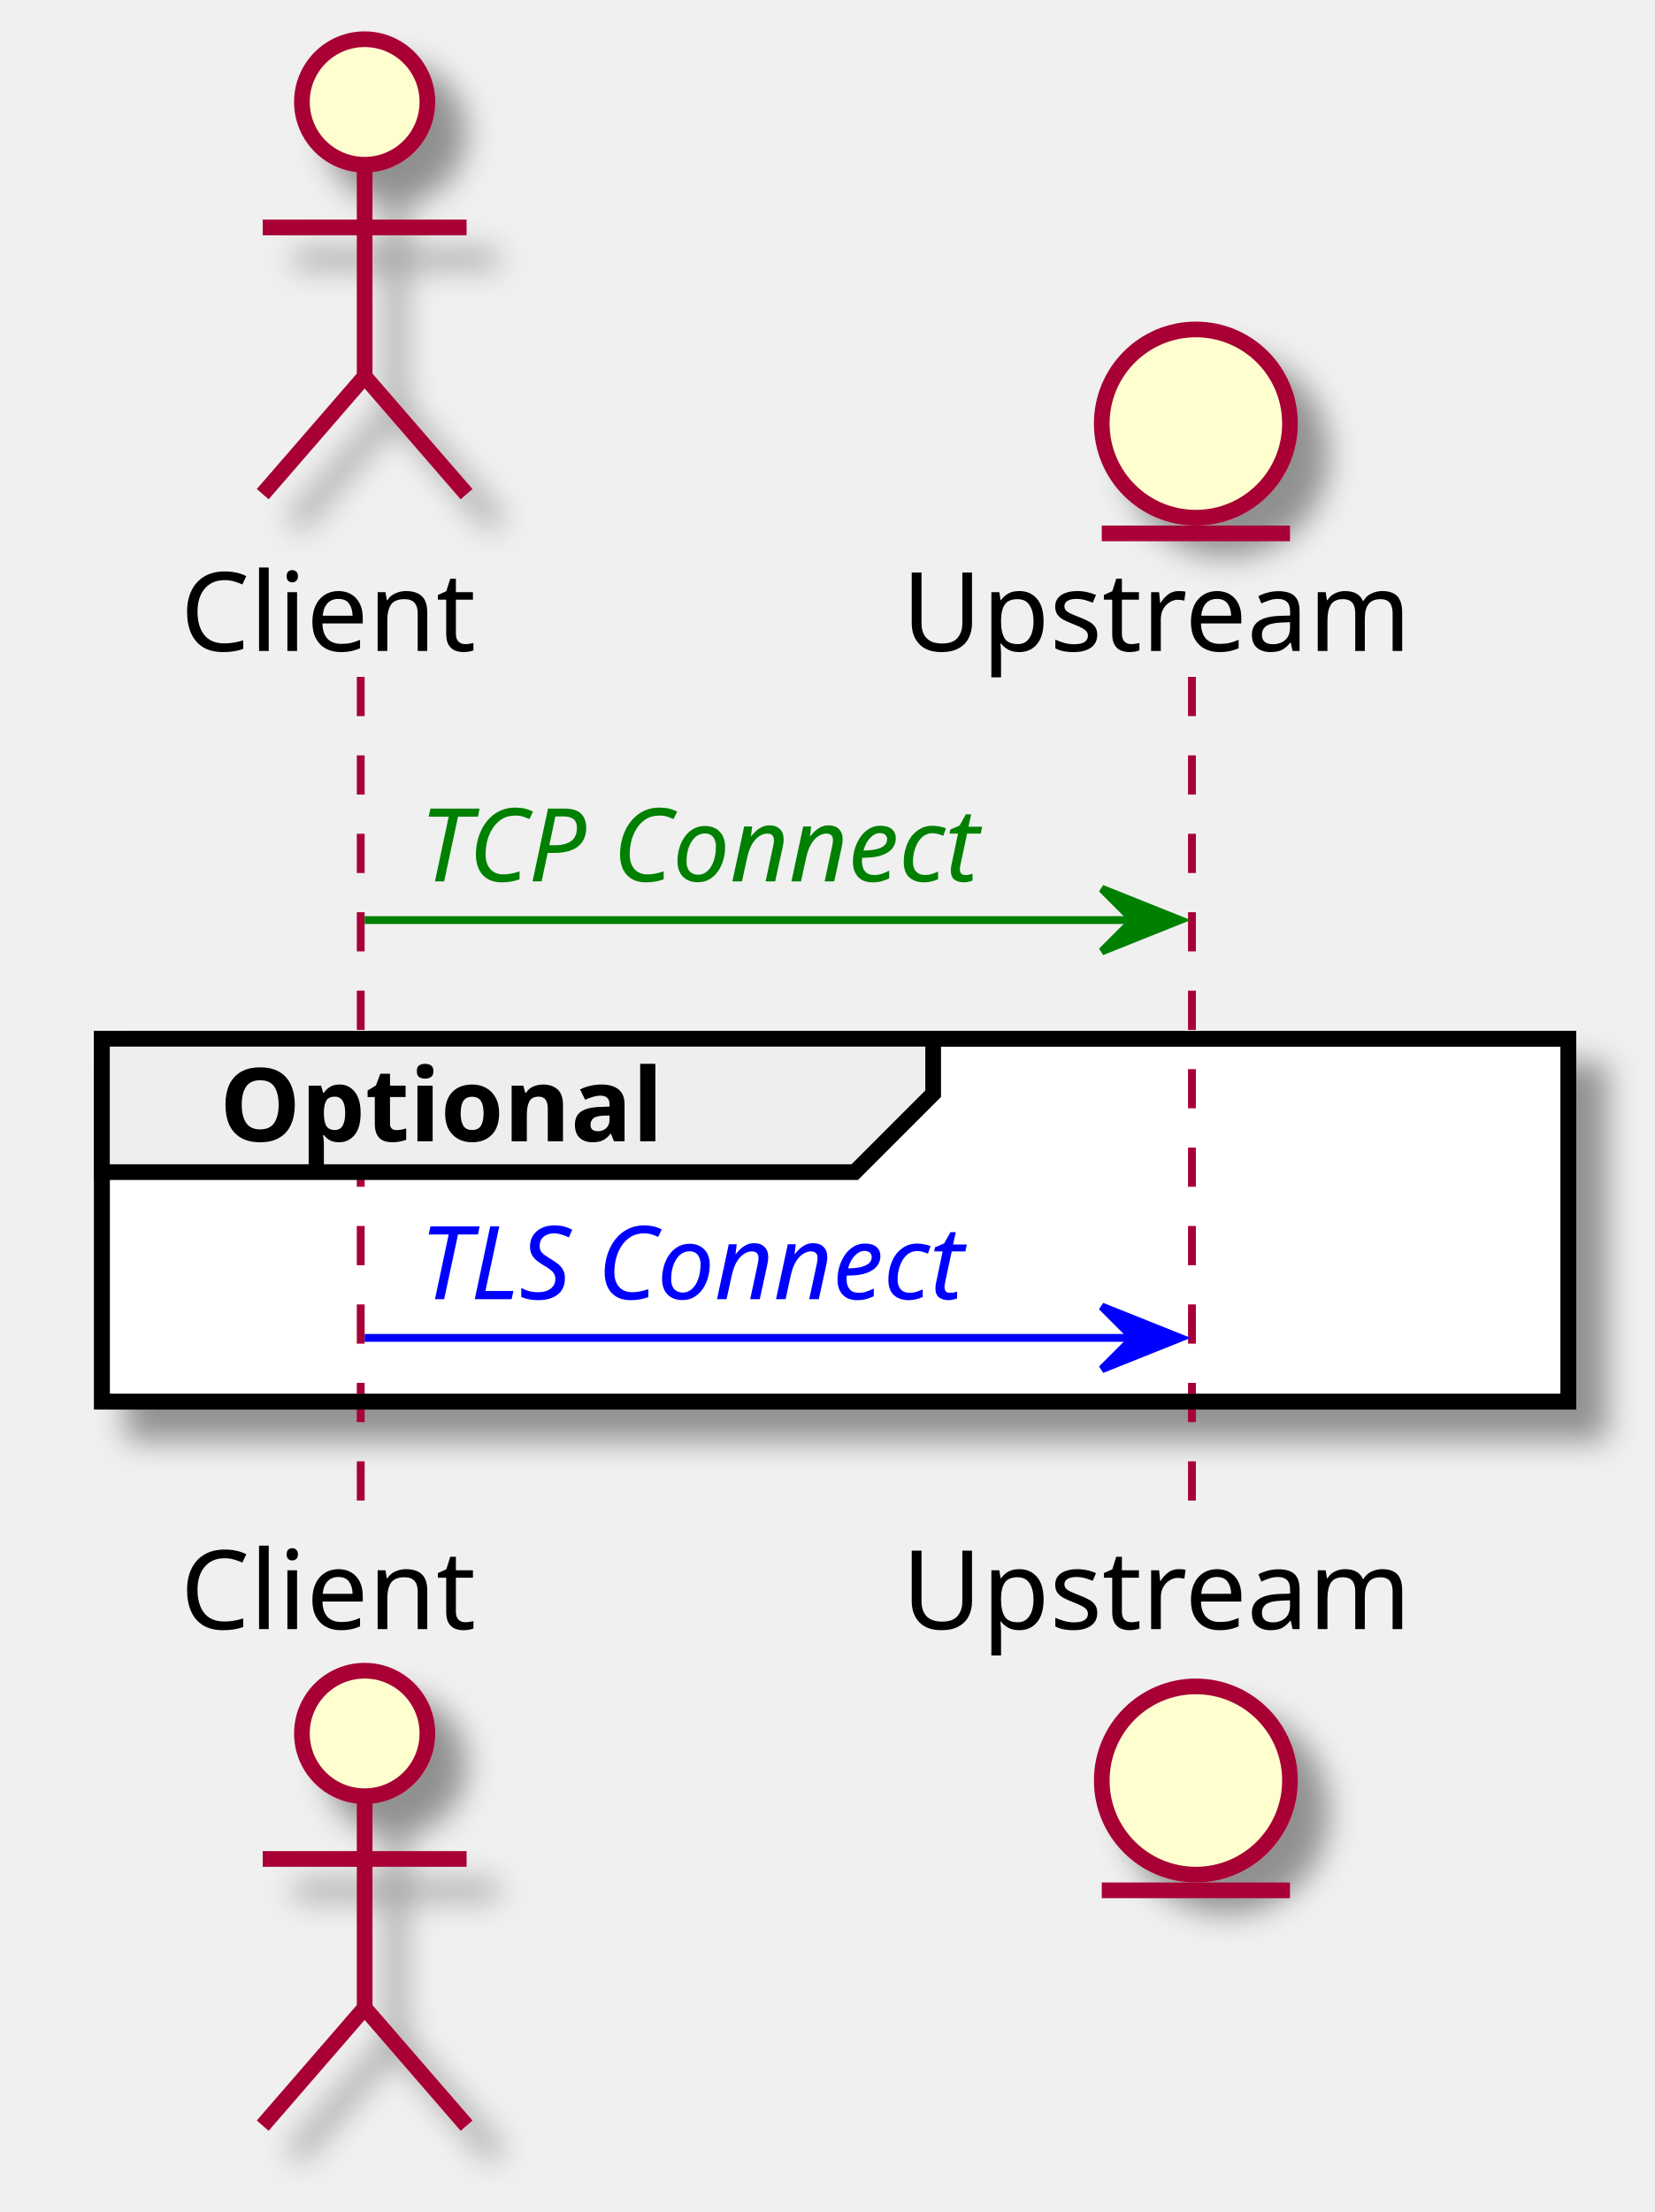
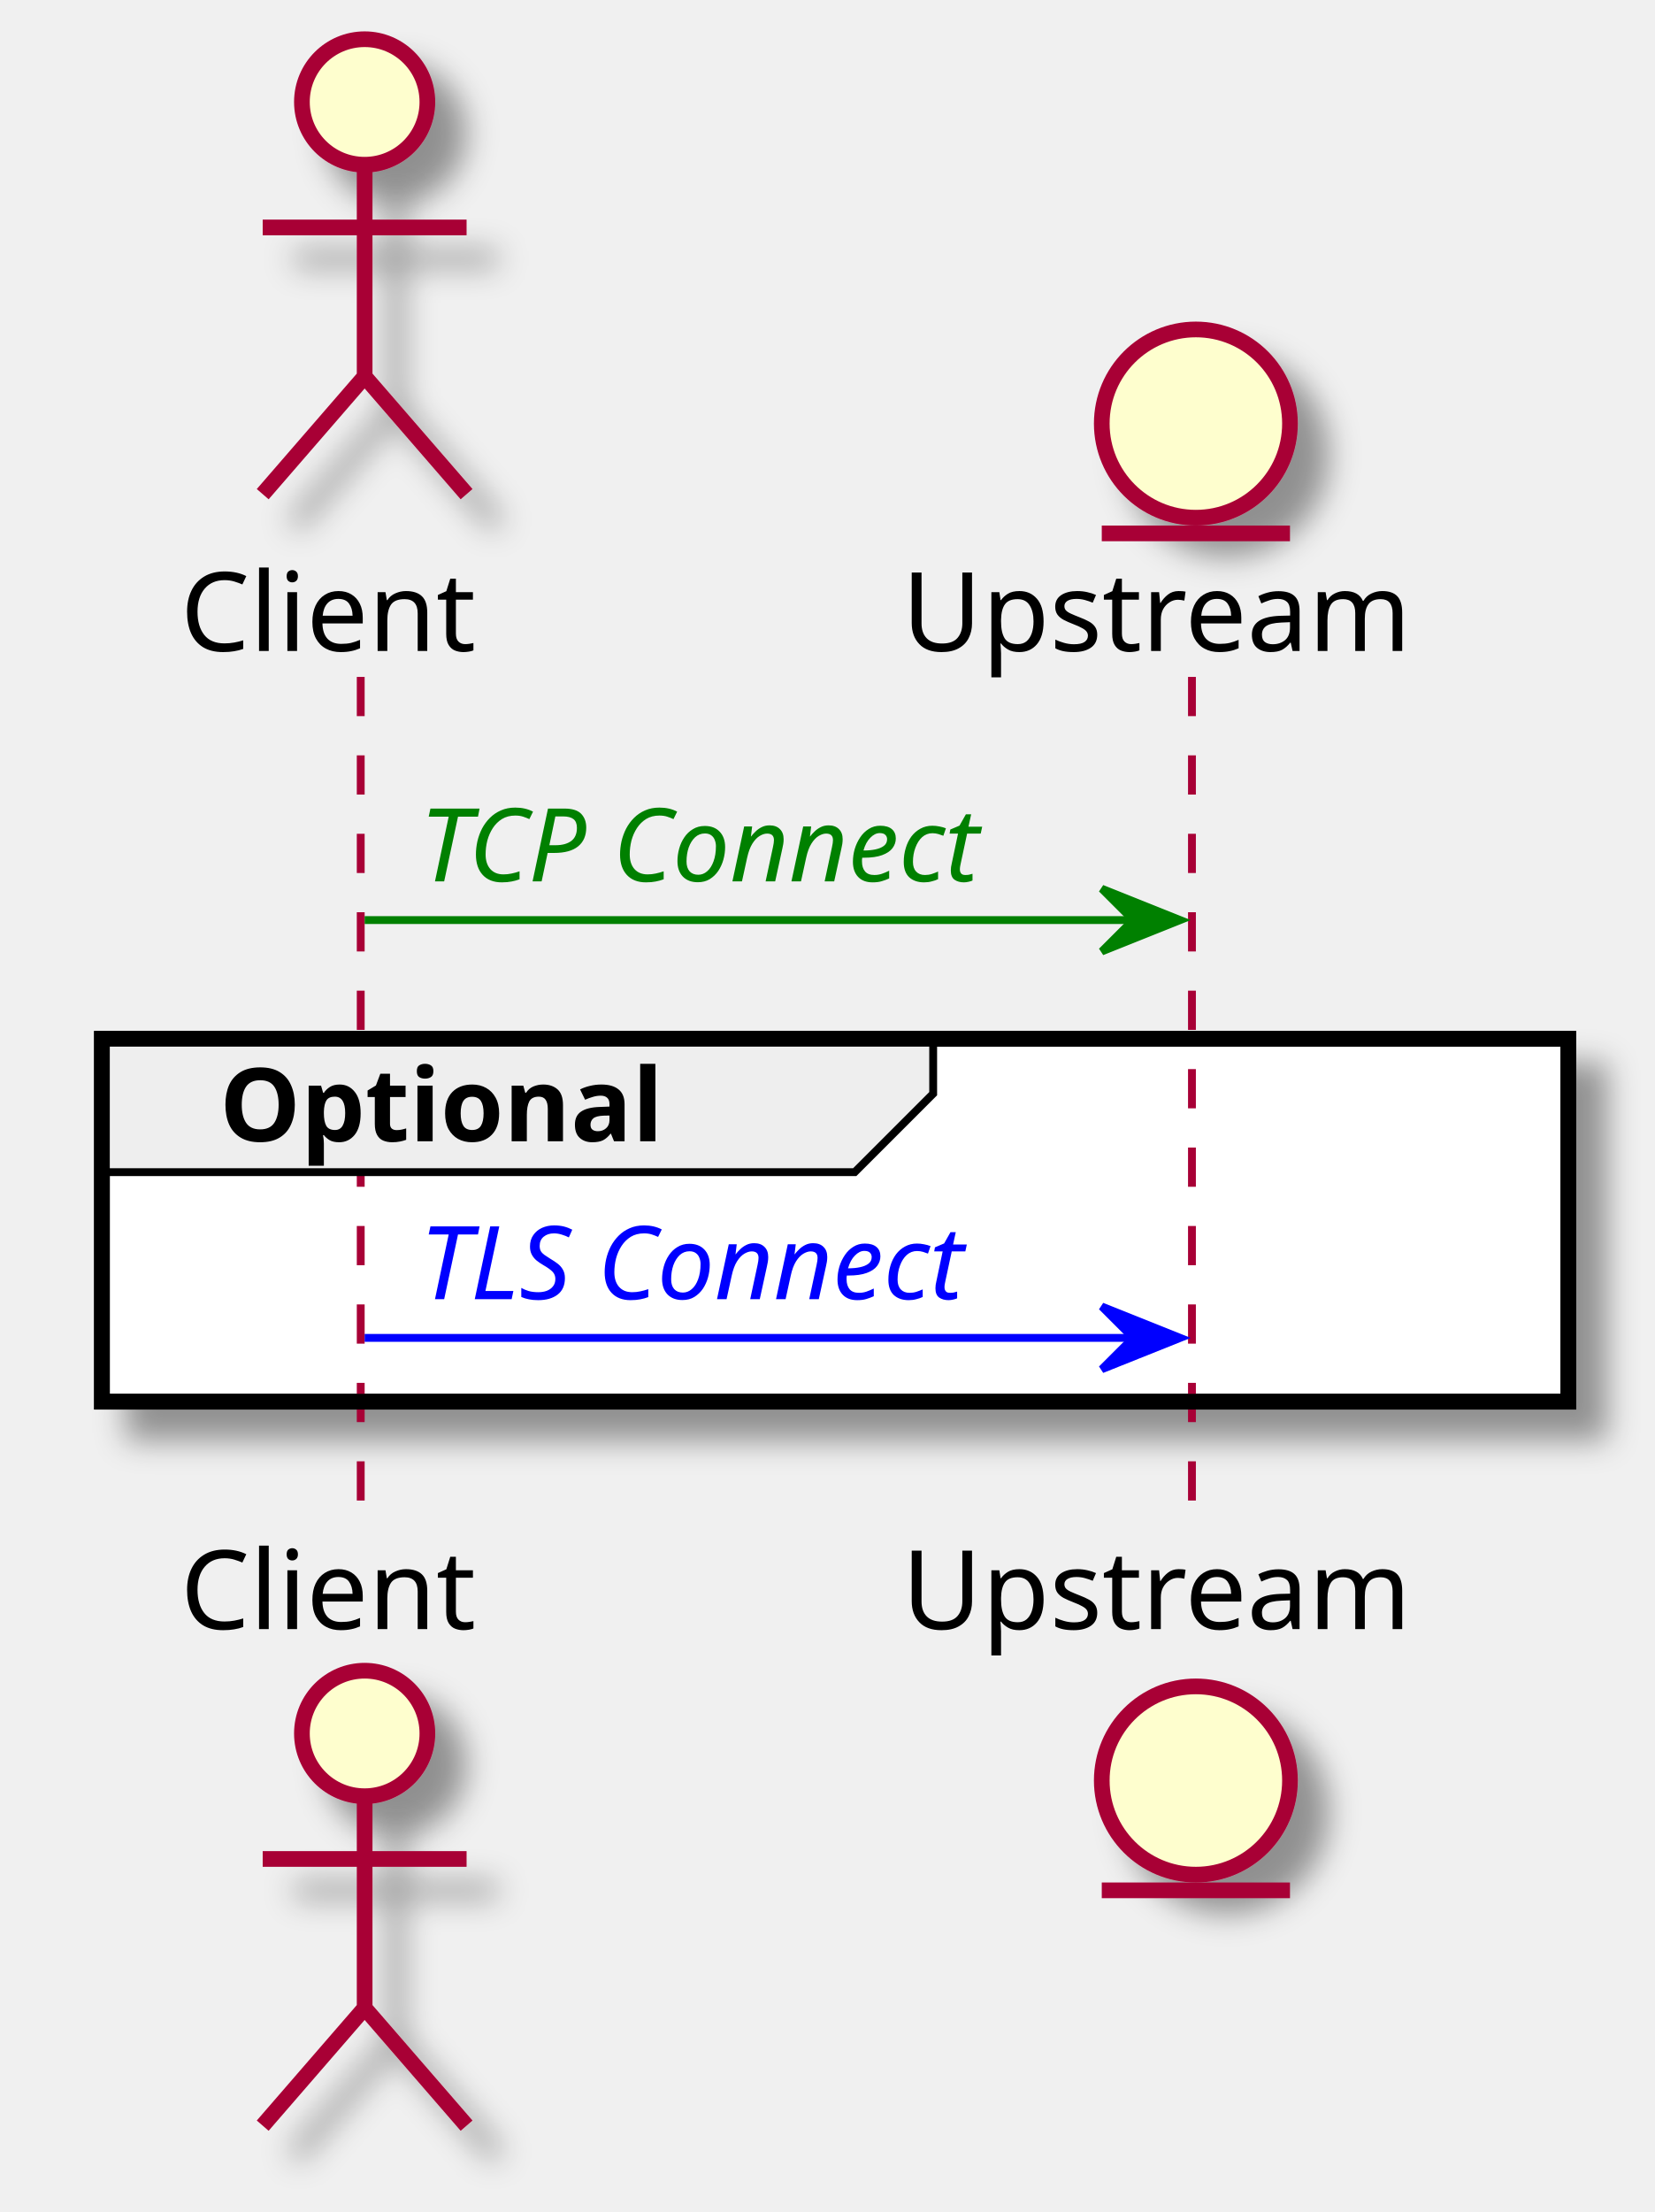
<svg xmlns="http://www.w3.org/2000/svg" contentScriptType="application/ecmascript" contentStyleType="text/css" height="282px" preserveAspectRatio="none" style="width:211px;height:282px;" version="1.1" viewBox="0 0 211 282" width="211px" zoomAndPan="magnify">
  <defs>
    <filter height="300%" id="f1a9vsa042g32u" width="300%" x="-1" y="-1">
      <feGaussianBlur result="blurOut" stdDeviation="2.0" />
      <feColorMatrix in="blurOut" result="blurOut2" type="matrix" values="0 0 0 0 0 0 0 0 0 0 0 0 0 0 0 0 0 0 .4 0" />
      <feOffset dx="4.0" dy="4.0" in="blurOut2" result="blurOut3" />
      <feBlend in="SourceGraphic" in2="blurOut3" mode="normal" />
    </filter>
  </defs>
  <g>
    <rect fill="#FFFFFF" filter="url(#f1a9vsa042g32u)" height="46.266" style="stroke: #000000; stroke-width: 2.0;" width="187" x="13" y="132.43" />
    <line style="stroke: #A80036; stroke-width: 1.0; stroke-dasharray: 5.0,5.0;" x1="46" x2="46" y1="86.297" y2="195.695" />
    <line style="stroke: #A80036; stroke-width: 1.0; stroke-dasharray: 5.0,5.0;" x1="152" x2="152" y1="86.297" y2="195.695" />
    <text fill="#000000" font-family="sans-serif" font-size="14" lengthAdjust="spacingAndGlyphs" textLength="41" x="23" y="82.995">Client</text>
    <ellipse cx="46.5" cy="13" fill="#FEFECE" filter="url(#f1a9vsa042g32u)" rx="8" ry="8" style="stroke: #A80036; stroke-width: 2.0;" />
-     <path d="M46.5,21 L46.5,48 M33.5,29 L59.5,29 M46.5,48 L33.5,63 M46.5,48 L59.5,63 " fill="#FEFECE" filter="url(#f1a9vsa042g32u)" style="stroke: #A80036; stroke-width: 2.0;" />
+     <path d="M46.5,21 L46.5,48 M33.5,29 L59.5,29 M46.5,48 L33.5,63 M46.5,48 L59.5,63 " fill="none" filter="url(#f1a9vsa042g32u)" style="stroke: #A80036; stroke-width: 2.0;" />
    <text fill="#000000" font-family="sans-serif" font-size="14" lengthAdjust="spacingAndGlyphs" textLength="41" x="23" y="207.69">Client</text>
    <ellipse cx="46.5" cy="220.992" fill="#FEFECE" filter="url(#f1a9vsa042g32u)" rx="8" ry="8" style="stroke: #A80036; stroke-width: 2.0;" />
-     <path d="M46.5,228.992 L46.5,255.992 M33.5,236.992 L59.5,236.992 M46.5,255.992 L33.5,270.992 M46.5,255.992 L59.5,270.992 " fill="#FEFECE" filter="url(#f1a9vsa042g32u)" style="stroke: #A80036; stroke-width: 2.0;" />
+     <path d="M46.5,228.992 L46.5,255.992 M33.5,236.992 L59.5,236.992 M46.5,255.992 L33.5,270.992 M46.5,255.992 L59.5,270.992 " fill="none" filter="url(#f1a9vsa042g32u)" style="stroke: #A80036; stroke-width: 2.0;" />
    <text fill="#000000" font-family="sans-serif" font-size="14" lengthAdjust="spacingAndGlyphs" textLength="69" x="115" y="82.995">Upstream</text>
    <ellipse cx="152.5" cy="54" fill="#FEFECE" filter="url(#f1a9vsa042g32u)" rx="12" ry="12" style="stroke: #A80036; stroke-width: 2.0;" />
    <line style="stroke: #A80036; stroke-width: 2.0;" x1="140.5" x2="164.5" y1="68" y2="68" />
    <text fill="#000000" font-family="sans-serif" font-size="14" lengthAdjust="spacingAndGlyphs" textLength="69" x="115" y="207.69">Upstream</text>
    <ellipse cx="152.5" cy="226.992" fill="#FEFECE" filter="url(#f1a9vsa042g32u)" rx="12" ry="12" style="stroke: #A80036; stroke-width: 2.0;" />
    <line style="stroke: #A80036; stroke-width: 2.0;" x1="140.5" x2="164.5" y1="240.992" y2="240.992" />
    <polygon fill="#008000" points="140.5,113.297,150.5,117.297,140.5,121.297,144.5,117.297" style="stroke: #008000; stroke-width: 1.0;" />
    <line style="stroke: #008000; stroke-width: 1.0;" x1="46.5" x2="146.5" y1="117.297" y2="117.297" />
    <text fill="#008000" font-family="sans-serif" font-size="13" font-style="italic" lengthAdjust="spacingAndGlyphs" textLength="82" x="53.5" y="112.364">TCP Connect</text>
+     <path d="M13,132.43 L119,132.43 L119,139.43 L109,149.43 L13,149.43 L13,132.43 " fill="#EEEEEE" style="stroke: #000000; stroke-width: 1.0;" />
    <rect fill="none" height="46.266" style="stroke: #000000; stroke-width: 2.0;" width="187" x="13" y="132.43" />
-     <polygon fill="#EEEEEE" points="13,132.43,119,132.43,119,139.43,109,149.43,13,149.43,13,132.43" style="stroke: #000000; stroke-width: 2.0;" />
    <text fill="#000000" font-family="sans-serif" font-size="13" font-weight="bold" lengthAdjust="spacingAndGlyphs" textLength="61" x="28" y="145.497">Optional</text>
    <polygon fill="#0000FF" points="140.5,166.562,150.5,170.562,140.5,174.562,144.5,170.562" style="stroke: #0000FF; stroke-width: 1.0;" />
    <line style="stroke: #0000FF; stroke-width: 1.0;" x1="46.5" x2="146.5" y1="170.562" y2="170.562" />
    <text fill="#0000FF" font-family="sans-serif" font-size="13" font-style="italic" lengthAdjust="spacingAndGlyphs" textLength="80" x="53.5" y="165.629">TLS Connect</text>
  </g>
</svg>
